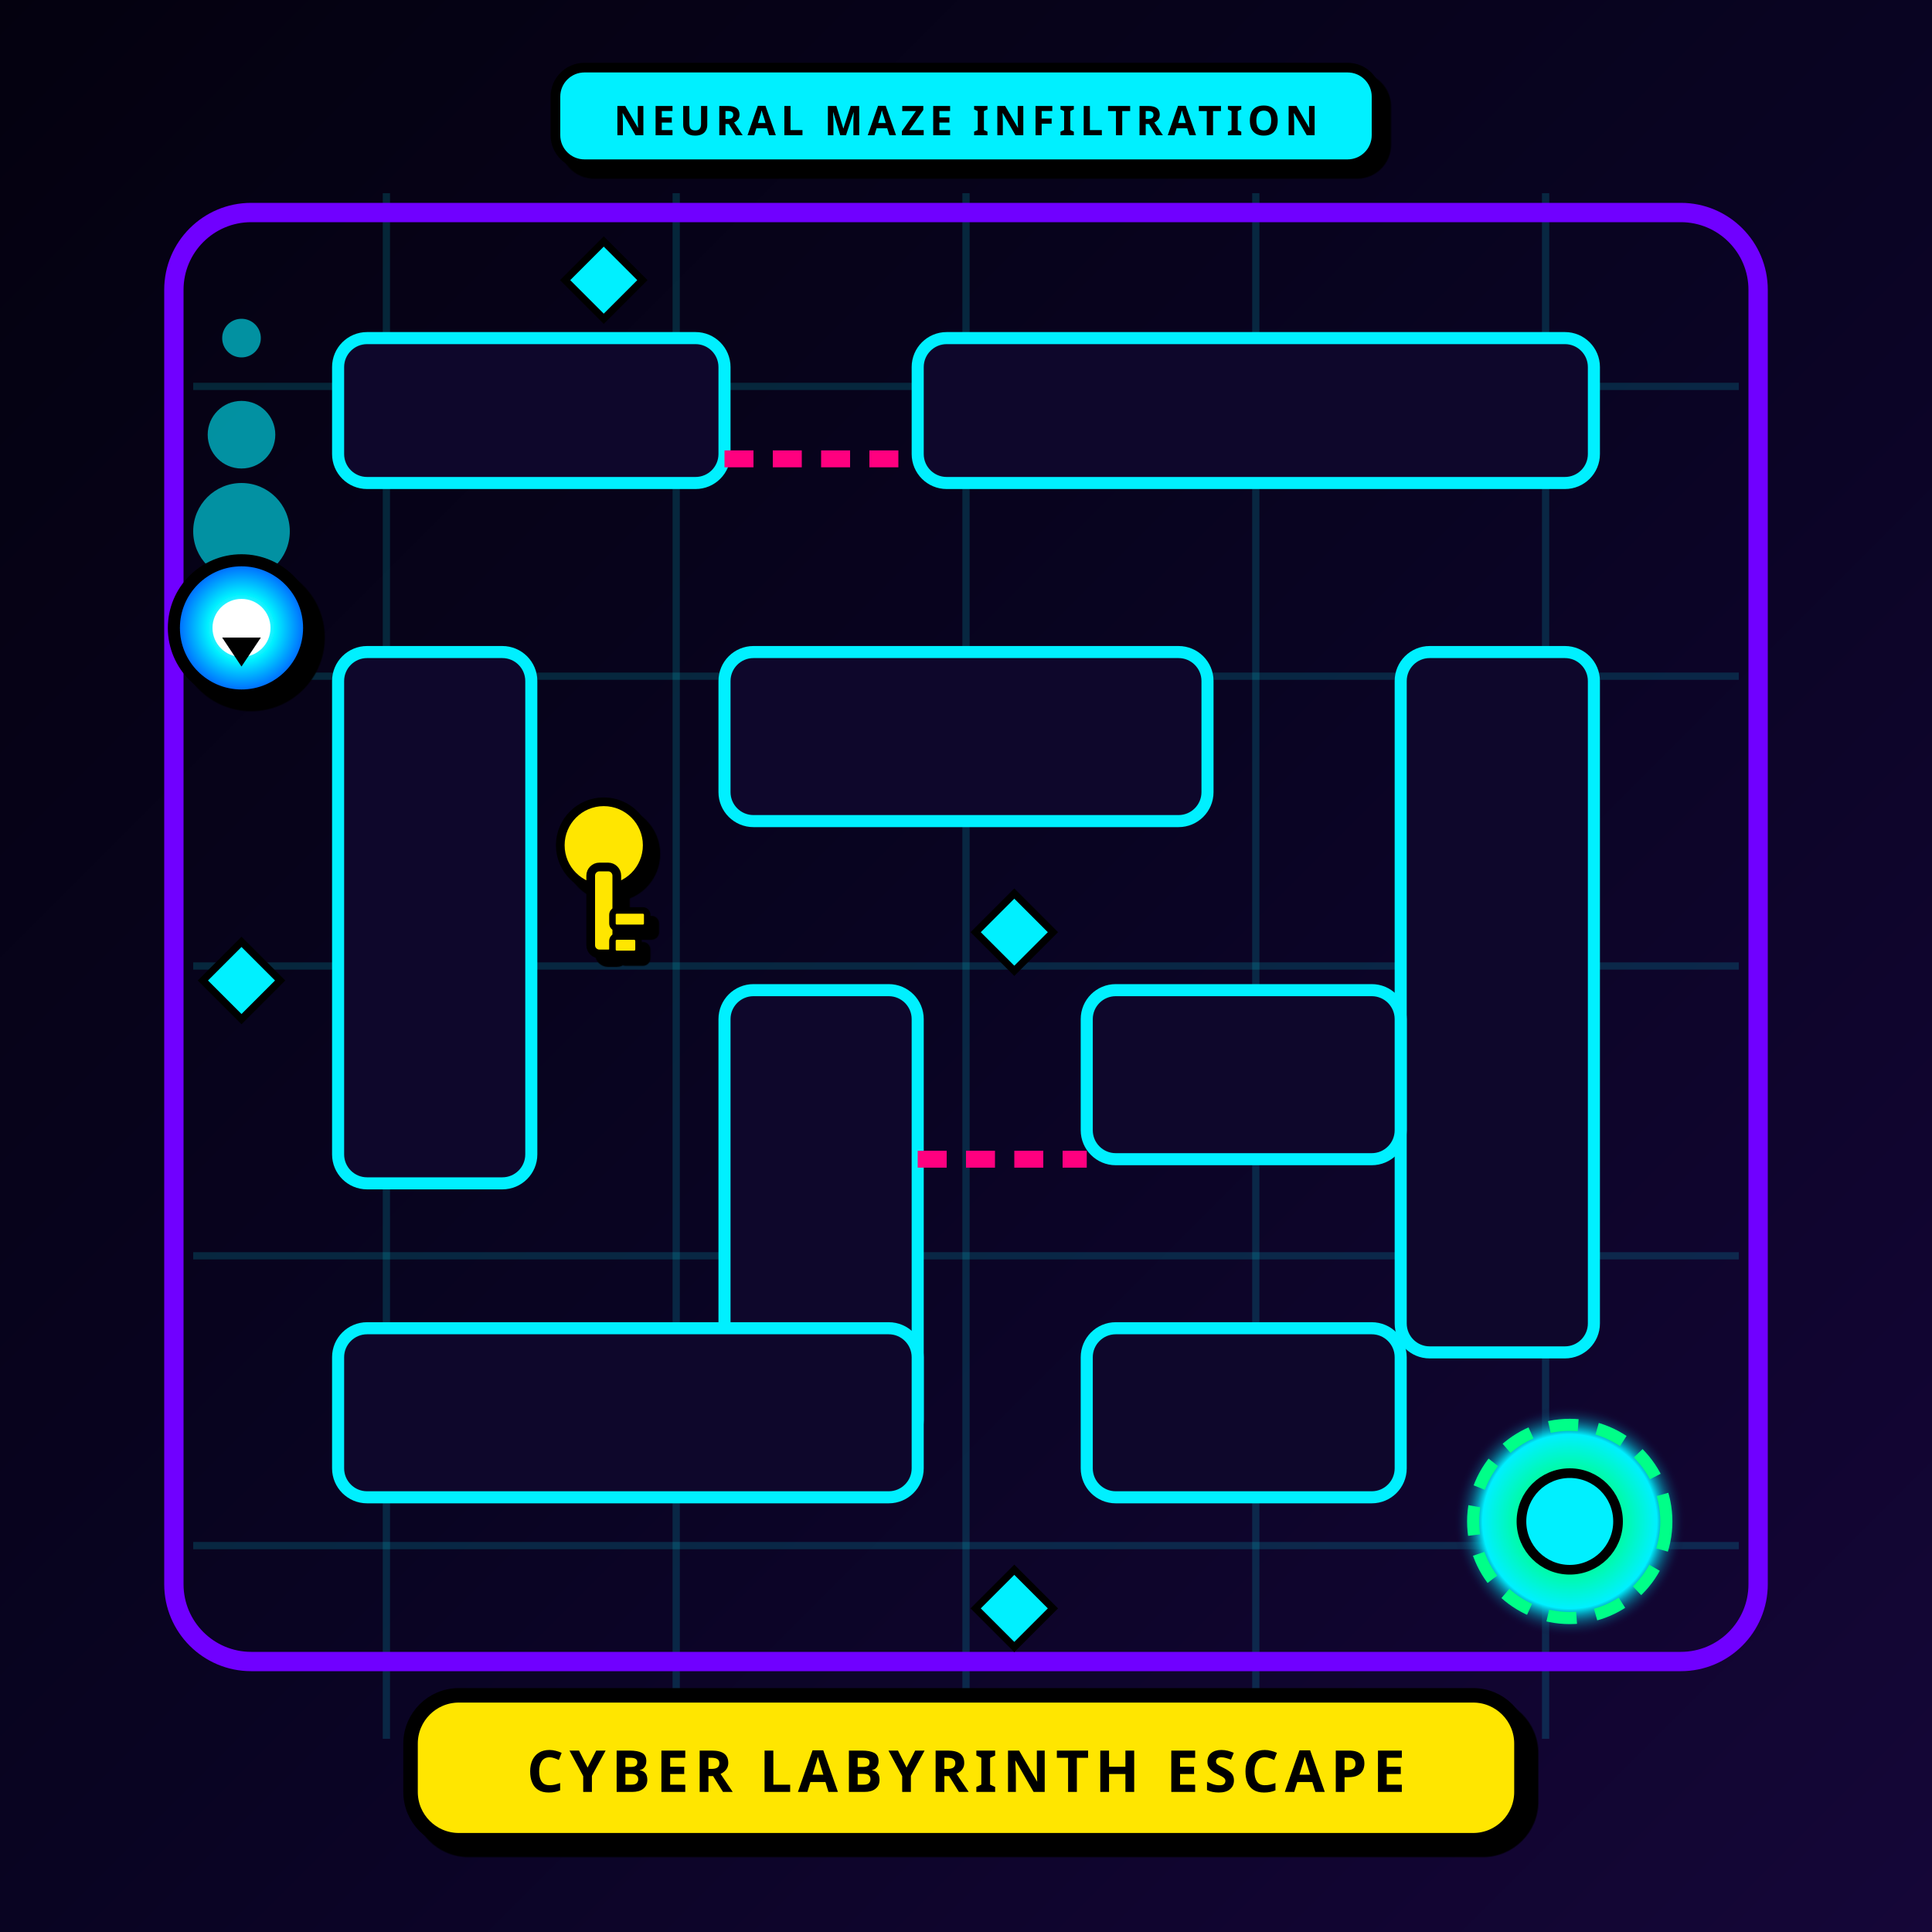
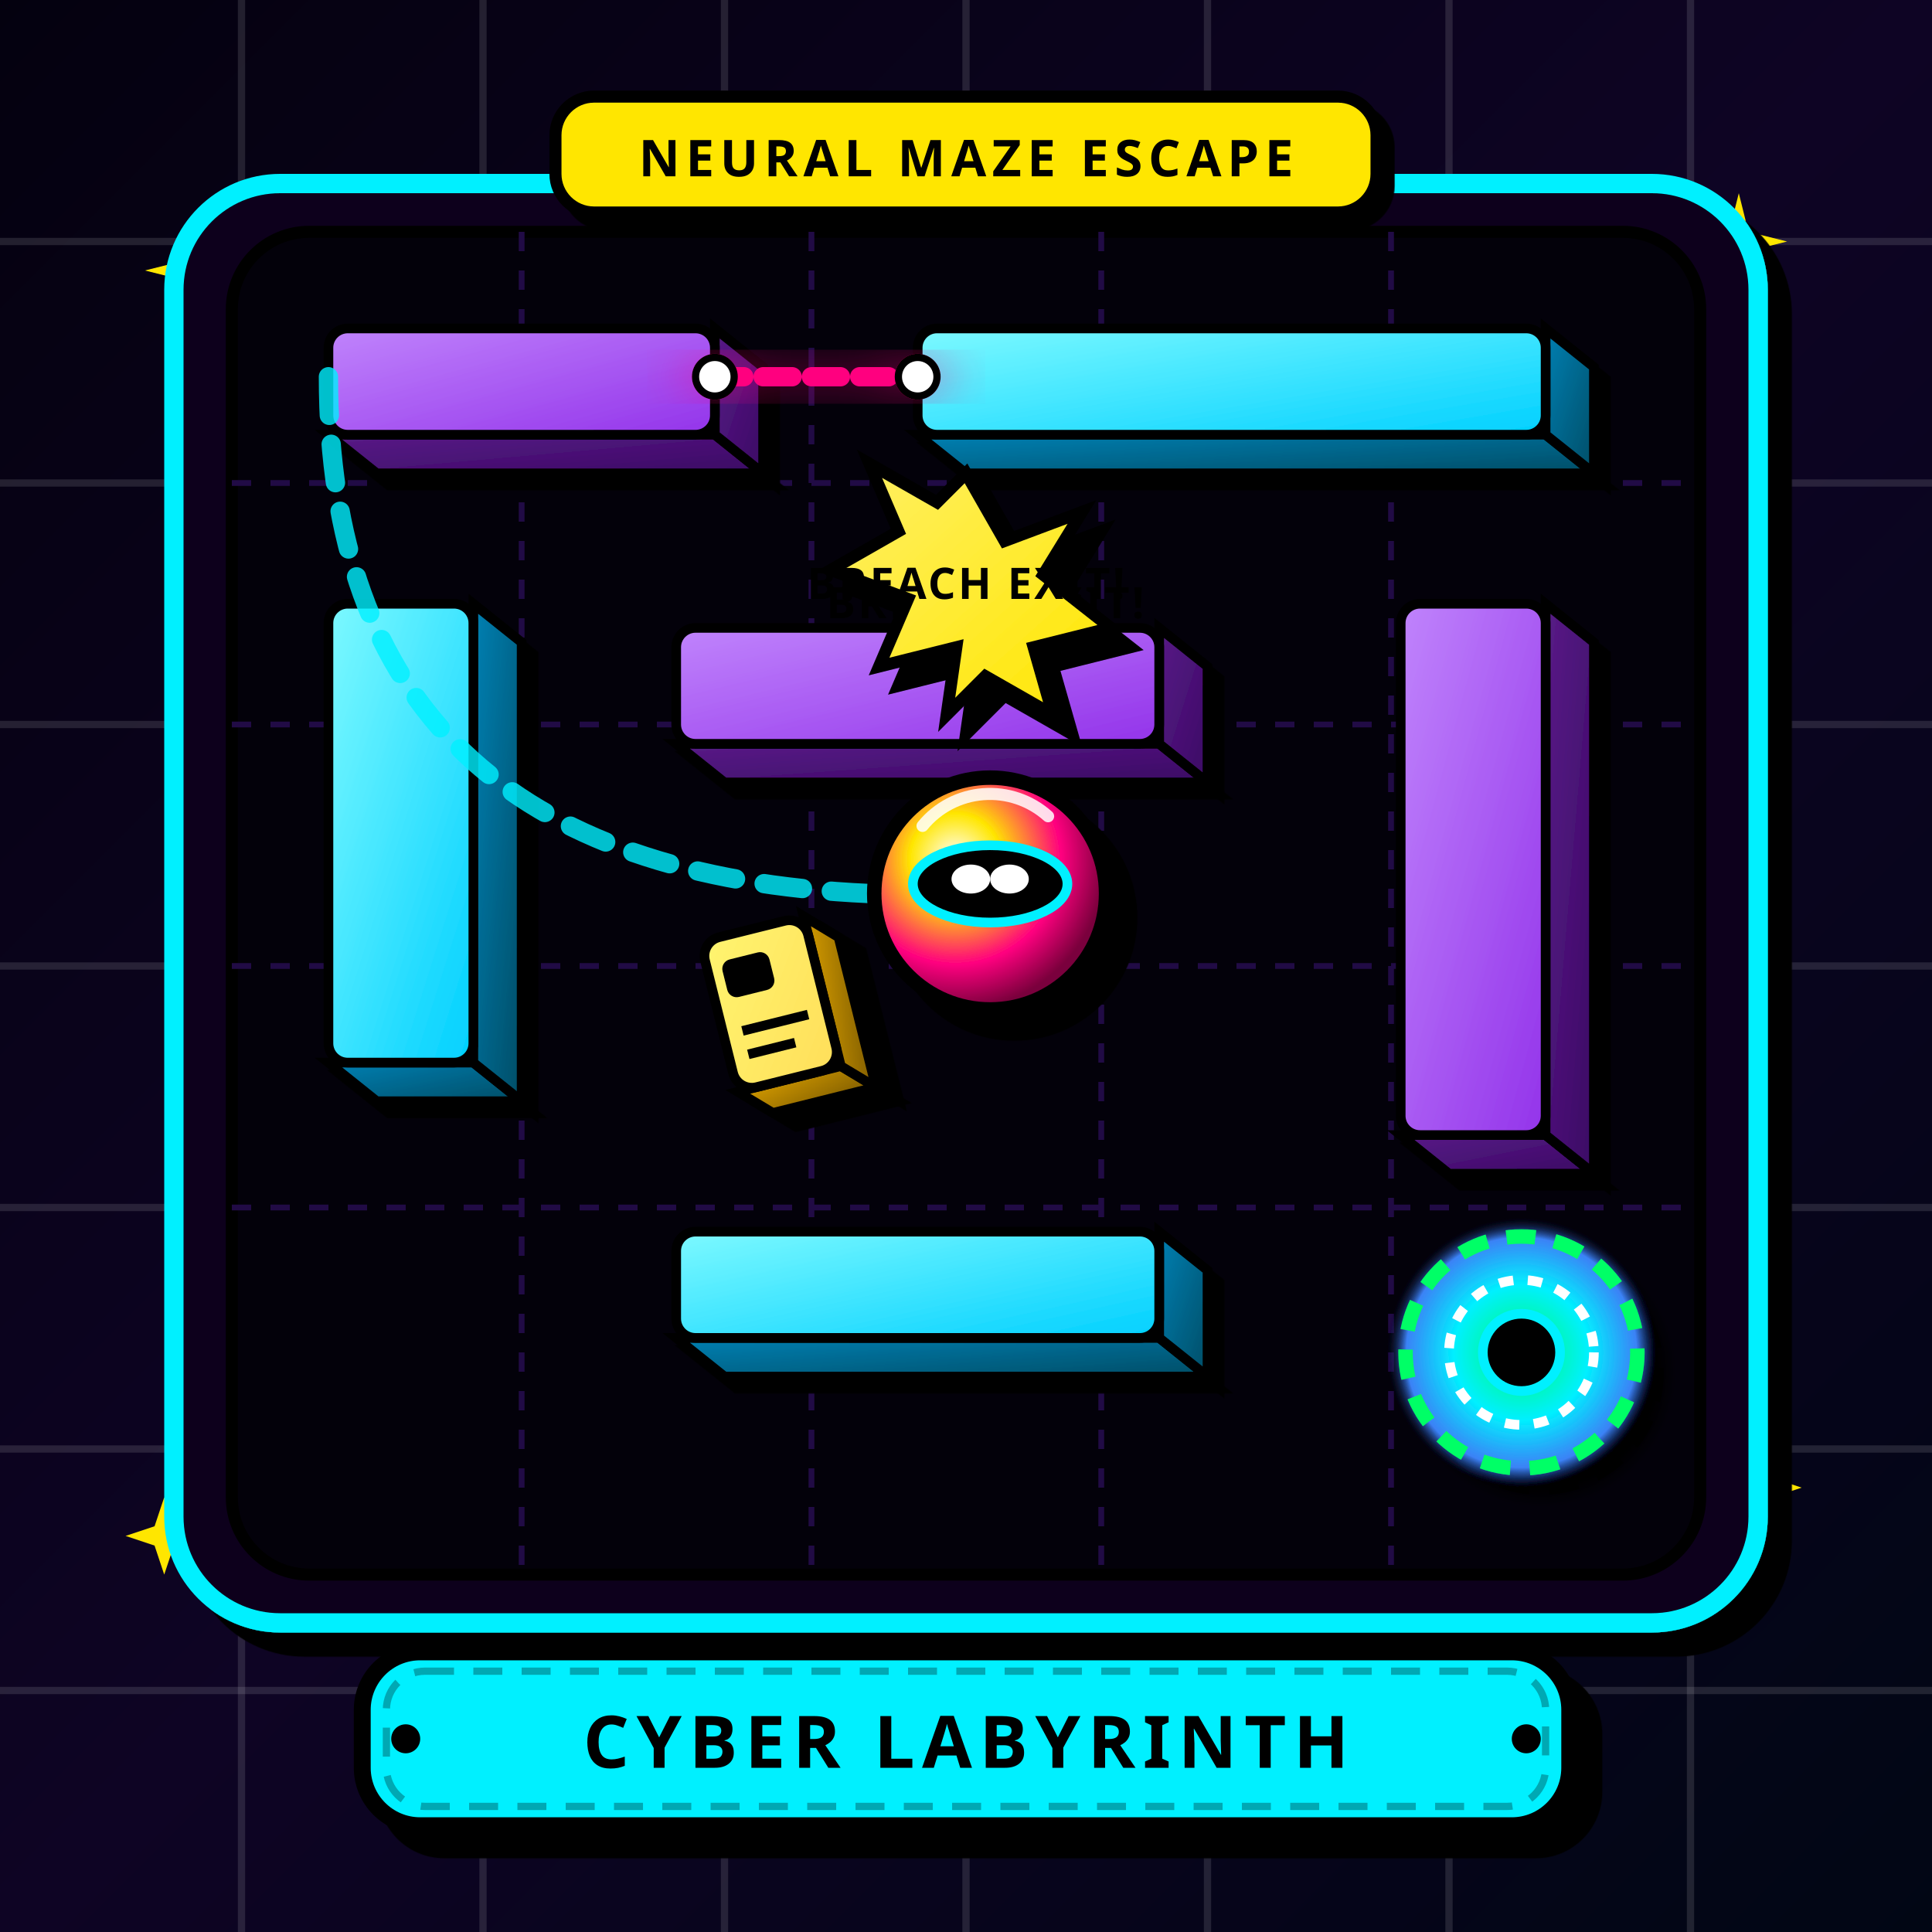
<svg xmlns="http://www.w3.org/2000/svg" viewBox="0 0 400 400" width="100%" height="100%">
  <defs>
    <linearGradient id="mazeBgDark" x1="0%" y1="0%" x2="100%" y2="100%">
-       <stop offset="0%" stop-color="#04010F" />
-       <stop offset="50%" stop-color="#090422" />
-       <stop offset="100%" stop-color="#150638" />
+       <stop offset="0%" stop-color="#04010f" />
+       <stop offset="50%" stop-color="#0e0424" />
+       <stop offset="100%" stop-color="#010614" />
    </linearGradient>
    <linearGradient id="mazeBgLight" x1="0%" y1="0%" x2="100%" y2="100%">
      <stop offset="0%" stop-color="#FFFDF0" />
-       <stop offset="50%" stop-color="#FFF8E7" />
+       <stop offset="50%" stop-color="#F5F3FF" />
      <stop offset="100%" stop-color="#E0F2FE" />
    </linearGradient>
-     <radialGradient id="coreGrad" cx="50%" cy="50%" r="50%">
+     <linearGradient id="wallTopCyan" x1="0%" y1="0%" x2="100%" y2="100%">
+       <stop offset="0%" stop-color="#7DF9FF" />
+       <stop offset="100%" stop-color="#00D0FF" />
+     </linearGradient>
+     <linearGradient id="wallSideCyan" x1="0%" y1="0%" x2="100%" y2="100%">
+       <stop offset="0%" stop-color="#0080B3" />
+       <stop offset="100%" stop-color="#004D66" />
+     </linearGradient>
+     <linearGradient id="wallTopPurple" x1="0%" y1="0%" x2="100%" y2="100%">
+       <stop offset="0%" stop-color="#C084FC" />
+       <stop offset="100%" stop-color="#9333EA" />
+     </linearGradient>
+     <linearGradient id="wallSidePurple" x1="0%" y1="0%" x2="100%" y2="100%">
+       <stop offset="0%" stop-color="#581C87" />
+       <stop offset="100%" stop-color="#3B0764" />
+     </linearGradient>
+     <radialGradient id="runnerSphere" cx="35%" cy="35%" r="65%">
      <stop offset="0%" stop-color="#FFFFFF" />
+       <stop offset="30%" stop-color="#FFE600" />
+       <stop offset="70%" stop-color="#FF007F" />
+       <stop offset="100%" stop-color="#7A003C" />
+     </radialGradient>
+     <linearGradient id="keycardFace" x1="0%" y1="0%" x2="100%" y2="100%">
+       <stop offset="0%" stop-color="#FFF570" />
+       <stop offset="100%" stop-color="#FFDE59" />
+     </linearGradient>
+     <linearGradient id="keycardSide" x1="0%" y1="0%" x2="100%" y2="100%">
+       <stop offset="0%" stop-color="#D49B00" />
+       <stop offset="100%" stop-color="#805D00" />
+     </linearGradient>
+     <radialGradient id="portalGlow" cx="50%" cy="50%" r="50%">
+       <stop offset="0%" stop-color="#00FF66" />
      <stop offset="50%" stop-color="#00F0FF" />
-       <stop offset="100%" stop-color="#0055FF" />
+       <stop offset="85%" stop-color="#3B82F6" />
+       <stop offset="100%" stop-color="#05051F" stop-opacity="0" />
    </radialGradient>
-     <radialGradient id="portalGrad" cx="50%" cy="50%" r="50%">
-       <stop offset="0%" stop-color="#FFFFFF" />
-       <stop offset="35%" stop-color="#00FF88" />
-       <stop offset="75%" stop-color="#00F0FF" />
-       <stop offset="100%" stop-color="#110033" stop-opacity="0" />
-     </radialGradient>
+     <linearGradient id="badgeGold" x1="0%" y1="0%" x2="100%" y2="100%">
+       <stop offset="0%" stop-color="#FFF066" />
+       <stop offset="100%" stop-color="#FFE600" />
+     </linearGradient>
    <filter id="brutalShadow" x="-10%" y="-10%" width="130%" height="130%">
      <feDropShadow dx="4" dy="4" stdDeviation="0" flood-color="#000000" flood-opacity="1" />
    </filter>
+     <filter id="brutalShadowLg" x="-15%" y="-15%" width="135%" height="135%">
+       <feDropShadow dx="5" dy="5" stdDeviation="0" flood-color="#000000" flood-opacity="1" />
+     </filter>
    <filter id="brutalShadowSm" x="-10%" y="-10%" width="130%" height="130%">
-       <feDropShadow dx="2" dy="2" stdDeviation="0" flood-color="#000000" flood-opacity="1" />
+       <feDropShadow dx="2.5" dy="2.5" stdDeviation="0" flood-color="#000000" flood-opacity="1" />
+     </filter>
+     <filter id="laserGlow" x="-20%" y="-20%" width="140%" height="140%">
+       <feDropShadow dx="0" dy="0" stdDeviation="6" flood-color="#FF007F" flood-opacity="0.85" />
    </filter>
  </defs>
  <style>
    .theme-bg { fill: url(#mazeBgDark); }
-     .theme-grid-line { stroke: #00F0FF; stroke-opacity: 0.15; }
-     .theme-wall { fill: #0E072B; stroke: #00F0FF; }
-     .theme-wall-border { stroke: #7000FF; }
-     .theme-badge-rect { fill: #FFE600; stroke: #000000; }
+     .theme-grid-line { stroke: #FFFFFF; stroke-opacity: 0.12; }
+     .theme-frame-bg { fill: #08031A; stroke: #00F0FF; }
+     .theme-stage-grid { stroke: #210B45; }
+     .theme-badge-rect { fill: #00F0FF; stroke: #000000; }
    .theme-badge-text { fill: #000000; }
-     .theme-tag-rect { fill: #00F0FF; stroke: #000000; }
+     .theme-tag-rect { fill: #FFE600; stroke: #000000; }
    .theme-tag-text { fill: #000000; }

    @media (prefers-color-scheme: light) {
      .theme-bg { fill: url(#mazeBgLight); }
-       .theme-grid-line { stroke: #000000; stroke-opacity: 0.1; }
-       .theme-wall { fill: #FFFFFF; stroke: #000000; }
-       .theme-wall-border { stroke: #000000; }
-       .theme-badge-rect { fill: #FFE600; stroke: #000000; }
+       .theme-grid-line { stroke: #000000; stroke-opacity: 0.08; }
+       .theme-frame-bg { fill: #FFFFFF; stroke: #000000; }
+       .theme-stage-grid { stroke: #E2E8F0; }
+       .theme-badge-rect { fill: #00F0FF; stroke: #000000; }
      .theme-badge-text { fill: #000000; }
-       .theme-tag-rect { fill: #00F0FF; stroke: #000000; }
+       .theme-tag-rect { fill: #FFE600; stroke: #000000; }
      .theme-tag-text { fill: #000000; }
    }
  </style>
  <rect width="400" height="400" class="theme-bg" />
  <g class="theme-grid-line" stroke-width="1.5">
-     <line x1="40" y1="80" x2="360" y2="80" />
-     <line x1="40" y1="140" x2="360" y2="140" />
-     <line x1="40" y1="200" x2="360" y2="200" />
-     <line x1="40" y1="260" x2="360" y2="260" />
-     <line x1="40" y1="320" x2="360" y2="320" />
-     <line x1="80" y1="40" x2="80" y2="360" />
-     <line x1="140" y1="40" x2="140" y2="360" />
-     <line x1="200" y1="40" x2="200" y2="360" />
-     <line x1="260" y1="40" x2="260" y2="360" />
-     <line x1="320" y1="40" x2="320" y2="360" />
-   </g>
-   <g class="theme-wall" stroke-width="2.5">
-     <rect x="36" y="44" width="328" height="300" rx="16" fill="none" class="theme-wall-border" stroke-width="4" />
-     <rect x="70" y="70" width="80" height="30" rx="6" />
-     <rect x="190" y="70" width="140" height="30" rx="6" />
-     <rect x="70" y="135" width="40" height="110" rx="6" />
-     <rect x="150" y="135" width="100" height="35" rx="6" />
-     <rect x="290" y="135" width="40" height="145" rx="6" />
-     <rect x="150" y="205" width="40" height="95" rx="6" />
-     <rect x="225" y="205" width="65" height="35" rx="6" />
-     <rect x="70" y="275" width="120" height="35" rx="6" />
-     <rect x="225" y="275" width="65" height="35" rx="6" />
-   </g>
-   <g stroke="#FF007F" stroke-width="3.5" stroke-dasharray="6,4">
-     <line x1="150" y1="95" x2="190" y2="95" />
-     <line x1="190" y1="240" x2="225" y2="240" />
-   </g>
-   <g fill="#00F0FF" stroke="#000000" stroke-width="1.5">
-     <polygon points="125,50 133,58 125,66 117,58" />
-     <polygon points="50,195 58,203 50,211 42,203" />
-     <polygon points="210,185 218,193 210,201 202,193" />
-     <polygon points="210,325 218,333 210,341 202,333" />
-   </g>
-   <g transform="translate(125, 175) scale(0.9)" filter="url(#brutalShadowSm)">
-     <circle cx="0" cy="0" r="10" fill="#FFE600" stroke="#000000" stroke-width="2" />
-     <rect x="-3" y="5" width="6" height="20" rx="2" fill="#FFE600" stroke="#000000" stroke-width="2" />
-     <rect x="2" y="15" width="8" height="4" rx="1" fill="#FFE600" stroke="#000000" stroke-width="1.5" />
-     <rect x="2" y="21" width="6" height="4" rx="1" fill="#FFE600" stroke="#000000" stroke-width="1.5" />
-   </g>
-   <g transform="translate(325, 315)">
-     <circle cx="0" cy="0" r="24" fill="url(#portalGrad)" />
-     <circle cx="0" cy="0" r="20" fill="none" stroke="#00FF88" stroke-width="2.5" stroke-dasharray="6,4" />
-     <circle cx="0" cy="0" r="10" fill="#00F0FF" stroke="#000000" stroke-width="2" />
-   </g>
-   <g opacity="0.6">
-     <circle cx="50" cy="70" r="4" fill="#00F0FF" />
-     <circle cx="50" cy="90" r="7" fill="#00F0FF" />
-     <circle cx="50" cy="110" r="10" fill="#00F0FF" />
-   </g>
-   <g transform="translate(50, 130)" filter="url(#brutalShadowSm)">
-     <circle cx="0" cy="0" r="14" fill="url(#coreGrad)" stroke="#000000" stroke-width="2.5" />
-     <circle cx="0" cy="0" r="6" fill="#FFFFFF" />
-     <polygon points="0,8 -4,2 4,2" fill="#000000" />
-   </g>
-   <g transform="translate(200, 24)" filter="url(#brutalShadowSm)">
-     <rect x="-85" y="-10" width="170" height="20" rx="6" class="theme-tag-rect" stroke-width="2" />
-     <text x="0" y="4" class="theme-tag-text" font-family="'Impact', 'Arial Black', sans-serif" font-size="8.5" font-weight="900" text-anchor="middle" letter-spacing="1">NEURAL MAZE INFILTRATION</text>
-   </g>
-   <g transform="translate(200, 366)" filter="url(#brutalShadowSm)">
-     <rect x="-115" y="-15" width="230" height="30" rx="10" class="theme-badge-rect" stroke-width="3" />
-     <text x="0" y="5" class="theme-badge-text" font-family="'Impact', 'Arial Black', sans-serif" font-size="12" font-weight="900" text-anchor="middle" letter-spacing="1.2">CYBER LABYRINTH ESCAPE</text>
-   </g>
+     <line x1="0" y1="50" x2="400" y2="50" />
+     <line x1="0" y1="100" x2="400" y2="100" />
+     <line x1="0" y1="150" x2="400" y2="150" />
+     <line x1="0" y1="200" x2="400" y2="200" />
+     <line x1="0" y1="250" x2="400" y2="250" />
+     <line x1="0" y1="300" x2="400" y2="300" />
+     <line x1="0" y1="350" x2="400" y2="350" />
+     <line x1="50" y1="0" x2="50" y2="400" />
+     <line x1="100" y1="0" x2="100" y2="400" />
+     <line x1="150" y1="0" x2="150" y2="400" />
+     <line x1="200" y1="0" x2="200" y2="400" />
+     <line x1="250" y1="0" x2="250" y2="400" />
+     <line x1="300" y1="0" x2="300" y2="400" />
+     <line x1="350" y1="0" x2="350" y2="400" />
+   </g>
+   <g fill="#FFE600">
+     <polygon points="40,46 42,54 50,56 42,58 40,66 38,58 30,56 38,54" />
+     <polygon points="360,40 362,48 370,50 362,52 360,60 358,52 350,50 358,48" />
+     <polygon points="365,300 367,306 373,308 367,310 365,316 363,310 357,308 363,306" />
+     <polygon points="34,310 36,316 42,318 36,320 34,326 32,320 26,318 32,316" />
+   </g>
+   <g filter="url(#brutalShadowLg)">
+     <rect x="36" y="38" width="328" height="298" rx="22" class="theme-frame-bg" stroke-width="4" />
+   </g>
+   <rect x="48" y="48" width="304" height="278" rx="16" fill="#03010A" stroke="#000000" stroke-width="2.5" />
+   <g class="theme-stage-grid" stroke-width="1.2" stroke-dasharray="4,4">
+     <line x1="48" y1="100" x2="352" y2="100" />
+     <line x1="48" y1="150" x2="352" y2="150" />
+     <line x1="48" y1="200" x2="352" y2="200" />
+     <line x1="48" y1="250" x2="352" y2="250" />
+     <line x1="108" y1="48" x2="108" y2="326" />
+     <line x1="168" y1="48" x2="168" y2="326" />
+     <line x1="228" y1="48" x2="228" y2="326" />
+     <line x1="288" y1="48" x2="288" y2="326" />
+   </g>
+   <g transform="translate(68, 68)" filter="url(#brutalShadowSm)">
+     <g stroke="#000000" stroke-width="2">
+       <polygon points="0,22 10,30 90,30 80,22" fill="url(#wallSidePurple)" />
+       <polygon points="80,0 90,8 90,30 80,22" fill="url(#wallSidePurple)" />
+       <rect x="0" y="0" width="80" height="22" rx="4" fill="url(#wallTopPurple)" />
+     </g>
+   </g>
+   <g transform="translate(190, 68)" filter="url(#brutalShadowSm)">
+     <g stroke="#000000" stroke-width="2">
+       <polygon points="0,22 10,30 140,30 130,22" fill="url(#wallSideCyan)" />
+       <polygon points="130,0 140,8 140,30 130,22" fill="url(#wallSideCyan)" />
+       <rect x="0" y="0" width="130" height="22" rx="4" fill="url(#wallTopCyan)" />
+     </g>
+   </g>
+   <g transform="translate(68, 125)" filter="url(#brutalShadowSm)">
+     <g stroke="#000000" stroke-width="2">
+       <polygon points="0,95 10,103 40,103 30,95" fill="url(#wallSideCyan)" />
+       <polygon points="30,0 40,8 40,103 30,95" fill="url(#wallSideCyan)" />
+       <rect x="0" y="0" width="30" height="95" rx="4" fill="url(#wallTopCyan)" />
+     </g>
+   </g>
+   <g transform="translate(140, 130)" filter="url(#brutalShadowSm)">
+     <g stroke="#000000" stroke-width="2">
+       <polygon points="0,24 10,32 110,32 100,24" fill="url(#wallSidePurple)" />
+       <polygon points="100,0 110,8 110,32 100,24" fill="url(#wallSidePurple)" />
+       <rect x="0" y="0" width="100" height="24" rx="4" fill="url(#wallTopPurple)" />
+     </g>
+   </g>
+   <g transform="translate(290, 125)" filter="url(#brutalShadowSm)">
+     <g stroke="#000000" stroke-width="2">
+       <polygon points="0,110 10,118 40,118 30,110" fill="url(#wallSidePurple)" />
+       <polygon points="30,0 40,8 40,118 30,110" fill="url(#wallSidePurple)" />
+       <rect x="0" y="0" width="30" height="110" rx="4" fill="url(#wallTopPurple)" />
+     </g>
+   </g>
+   <g transform="translate(140, 255)" filter="url(#brutalShadowSm)">
+     <g stroke="#000000" stroke-width="2">
+       <polygon points="0,22 10,30 110,30 100,22" fill="url(#wallSideCyan)" />
+       <polygon points="100,0 110,8 110,30 100,22" fill="url(#wallSideCyan)" />
+       <rect x="0" y="0" width="100" height="22" rx="4" fill="url(#wallTopCyan)" />
+     </g>
+   </g>
+   <g filter="url(#laserGlow)">
+     <line x1="148" y1="78" x2="190" y2="78" stroke="#FF007F" stroke-width="4" stroke-linecap="round" stroke-dasharray="6,4" />
+     <circle cx="148" cy="78" r="4" fill="#FFFFFF" stroke="#000000" stroke-width="1.5" />
+     <circle cx="190" cy="78" r="4" fill="#FFFFFF" stroke="#000000" stroke-width="1.5" />
+   </g>
+   <g transform="translate(145, 195) rotate(-14)" filter="url(#brutalShadow)">
+     <g stroke="#000000" stroke-width="2">
+       <polygon points="0,32 6,38 28,38 22,32" fill="url(#keycardSide)" />
+       <polygon points="22,0 28,6 28,38 22,32" fill="url(#keycardSide)" />
+       <rect x="0" y="0" width="22" height="32" rx="4" fill="url(#keycardFace)" />
+       <rect x="4" y="6" width="8" height="6" rx="1" fill="#000000" />
+       <line x1="4" y1="20" x2="18" y2="20" stroke="#000000" stroke-width="2" />
+       <line x1="4" y1="25" x2="14" y2="25" stroke="#000000" stroke-width="2" />
+     </g>
+   </g>
+   <g transform="translate(315, 280)" filter="url(#brutalShadow)">
+     <circle cx="0" cy="0" r="28" fill="url(#portalGlow)" />
+     <circle cx="0" cy="0" r="24" fill="none" stroke="#00FF66" stroke-width="3" stroke-dasharray="6,4" />
+     <circle cx="0" cy="0" r="15" fill="none" stroke="#FFFFFF" stroke-width="2" stroke-dasharray="3,3" />
+     <circle cx="0" cy="0" r="8" fill="#000000" stroke="#00F0FF" stroke-width="2" />
+   </g>
+   <g stroke="#00F0FF" stroke-width="4" stroke-linecap="round" fill="none" opacity="0.8">
+     <path d="M 68,78 Q 68,180 180,185" stroke-dasharray="8,6" />
+   </g>
+   <g transform="translate(205, 185)" filter="url(#brutalShadowLg)">
+     <circle cx="0" cy="0" r="24" fill="url(#runnerSphere)" stroke="#000000" stroke-width="3" />
+     <ellipse cx="0" cy="-2" rx="16" ry="8" fill="#000000" stroke="#00F0FF" stroke-width="2" />
+     <ellipse cx="-4" cy="-3" rx="4" ry="3" fill="#FFFFFF" />
+     <ellipse cx="4" cy="-3" rx="4" ry="3" fill="#FFFFFF" />
+     <path d="M -14,-14 A 18 18 0 0 1 12,-16" stroke="#FFFFFF" stroke-width="2.5" stroke-linecap="round" fill="none" opacity="0.85" />
+   </g>
+   <g transform="translate(200, 120)" filter="url(#brutalShadow)">
+     <polygon points="0,-22 8,-8 24,-14 16,-1 30,10 14,14 18,28 4,20 -4,28 -2,14 -18,18 -12,4 -28,-2 -14,-10 -20,-24 -6,-16" fill="url(#badgeGold)" stroke="#000000" stroke-width="2.5" />
+     <text x="0" y="4" font-family="'Impact', 'Arial Black', sans-serif" font-weight="900" font-size="9" fill="#000000" text-anchor="middle" letter-spacing="0.5">
+       BREACH EXIT!
+     </text>
+   </g>
+   <g transform="translate(200, 32)" filter="url(#brutalShadowSm)">
+     <rect x="-85" y="-12" width="170" height="24" rx="8" class="theme-tag-rect" stroke-width="2.5" />
+     <text x="0" y="4.5" class="theme-tag-text" font-family="'Impact', 'Arial Black', sans-serif" font-weight="900" font-size="10.5" text-anchor="middle" letter-spacing="1.2">
+       NEURAL MAZE ESCAPE
+     </text>
+   </g>
+   <g transform="translate(200, 360)" filter="url(#brutalShadowLg)">
+     <rect x="-125" y="-18" width="250" height="36" rx="12" class="theme-badge-rect" stroke-width="3.5" />
+     <rect x="-120" y="-14" width="240" height="28" rx="8" fill="none" stroke="#000000" stroke-width="1.5" stroke-dasharray="6,4" opacity="0.3" />
+     <text x="0" y="6" class="theme-badge-text" font-family="'Impact', 'Arial Black', sans-serif" font-weight="900" font-size="15" text-anchor="middle" letter-spacing="1.5">
+       CYBER LABYRINTH
+     </text>
+   </g>
+   <circle cx="84" cy="360" r="3" fill="#000000" />
+   <circle cx="316" cy="360" r="3" fill="#000000" />
</svg>
